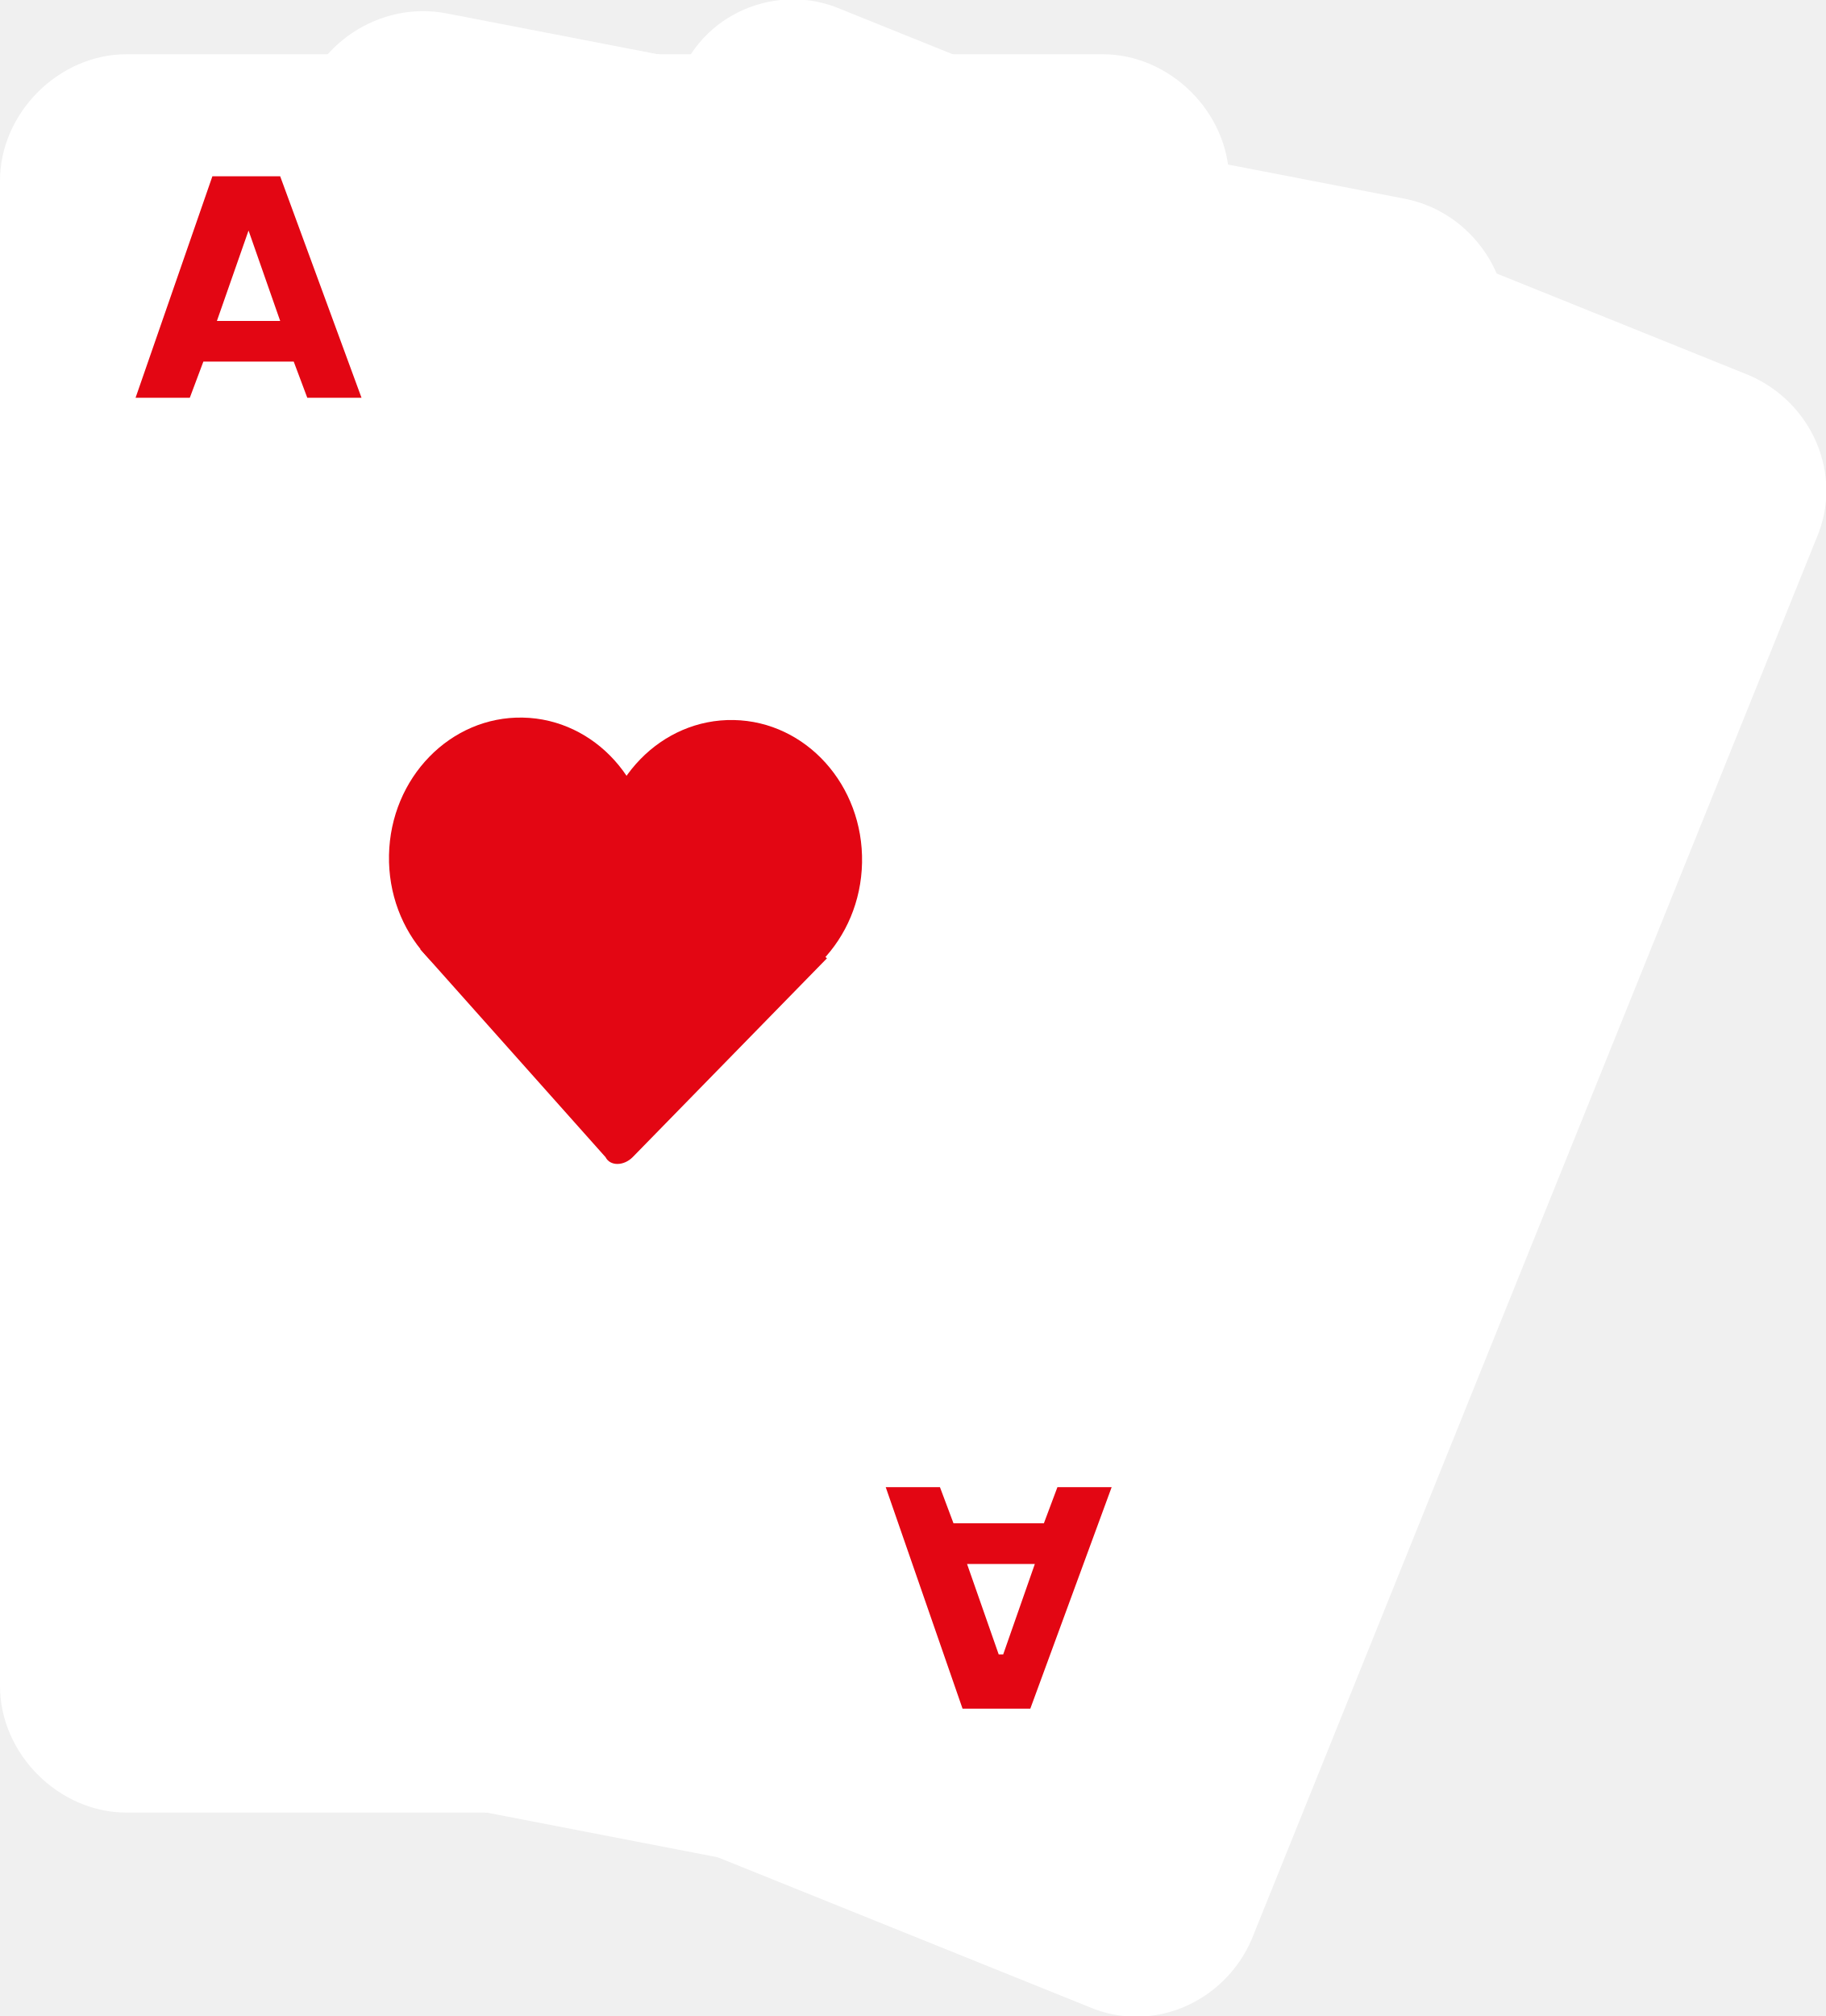
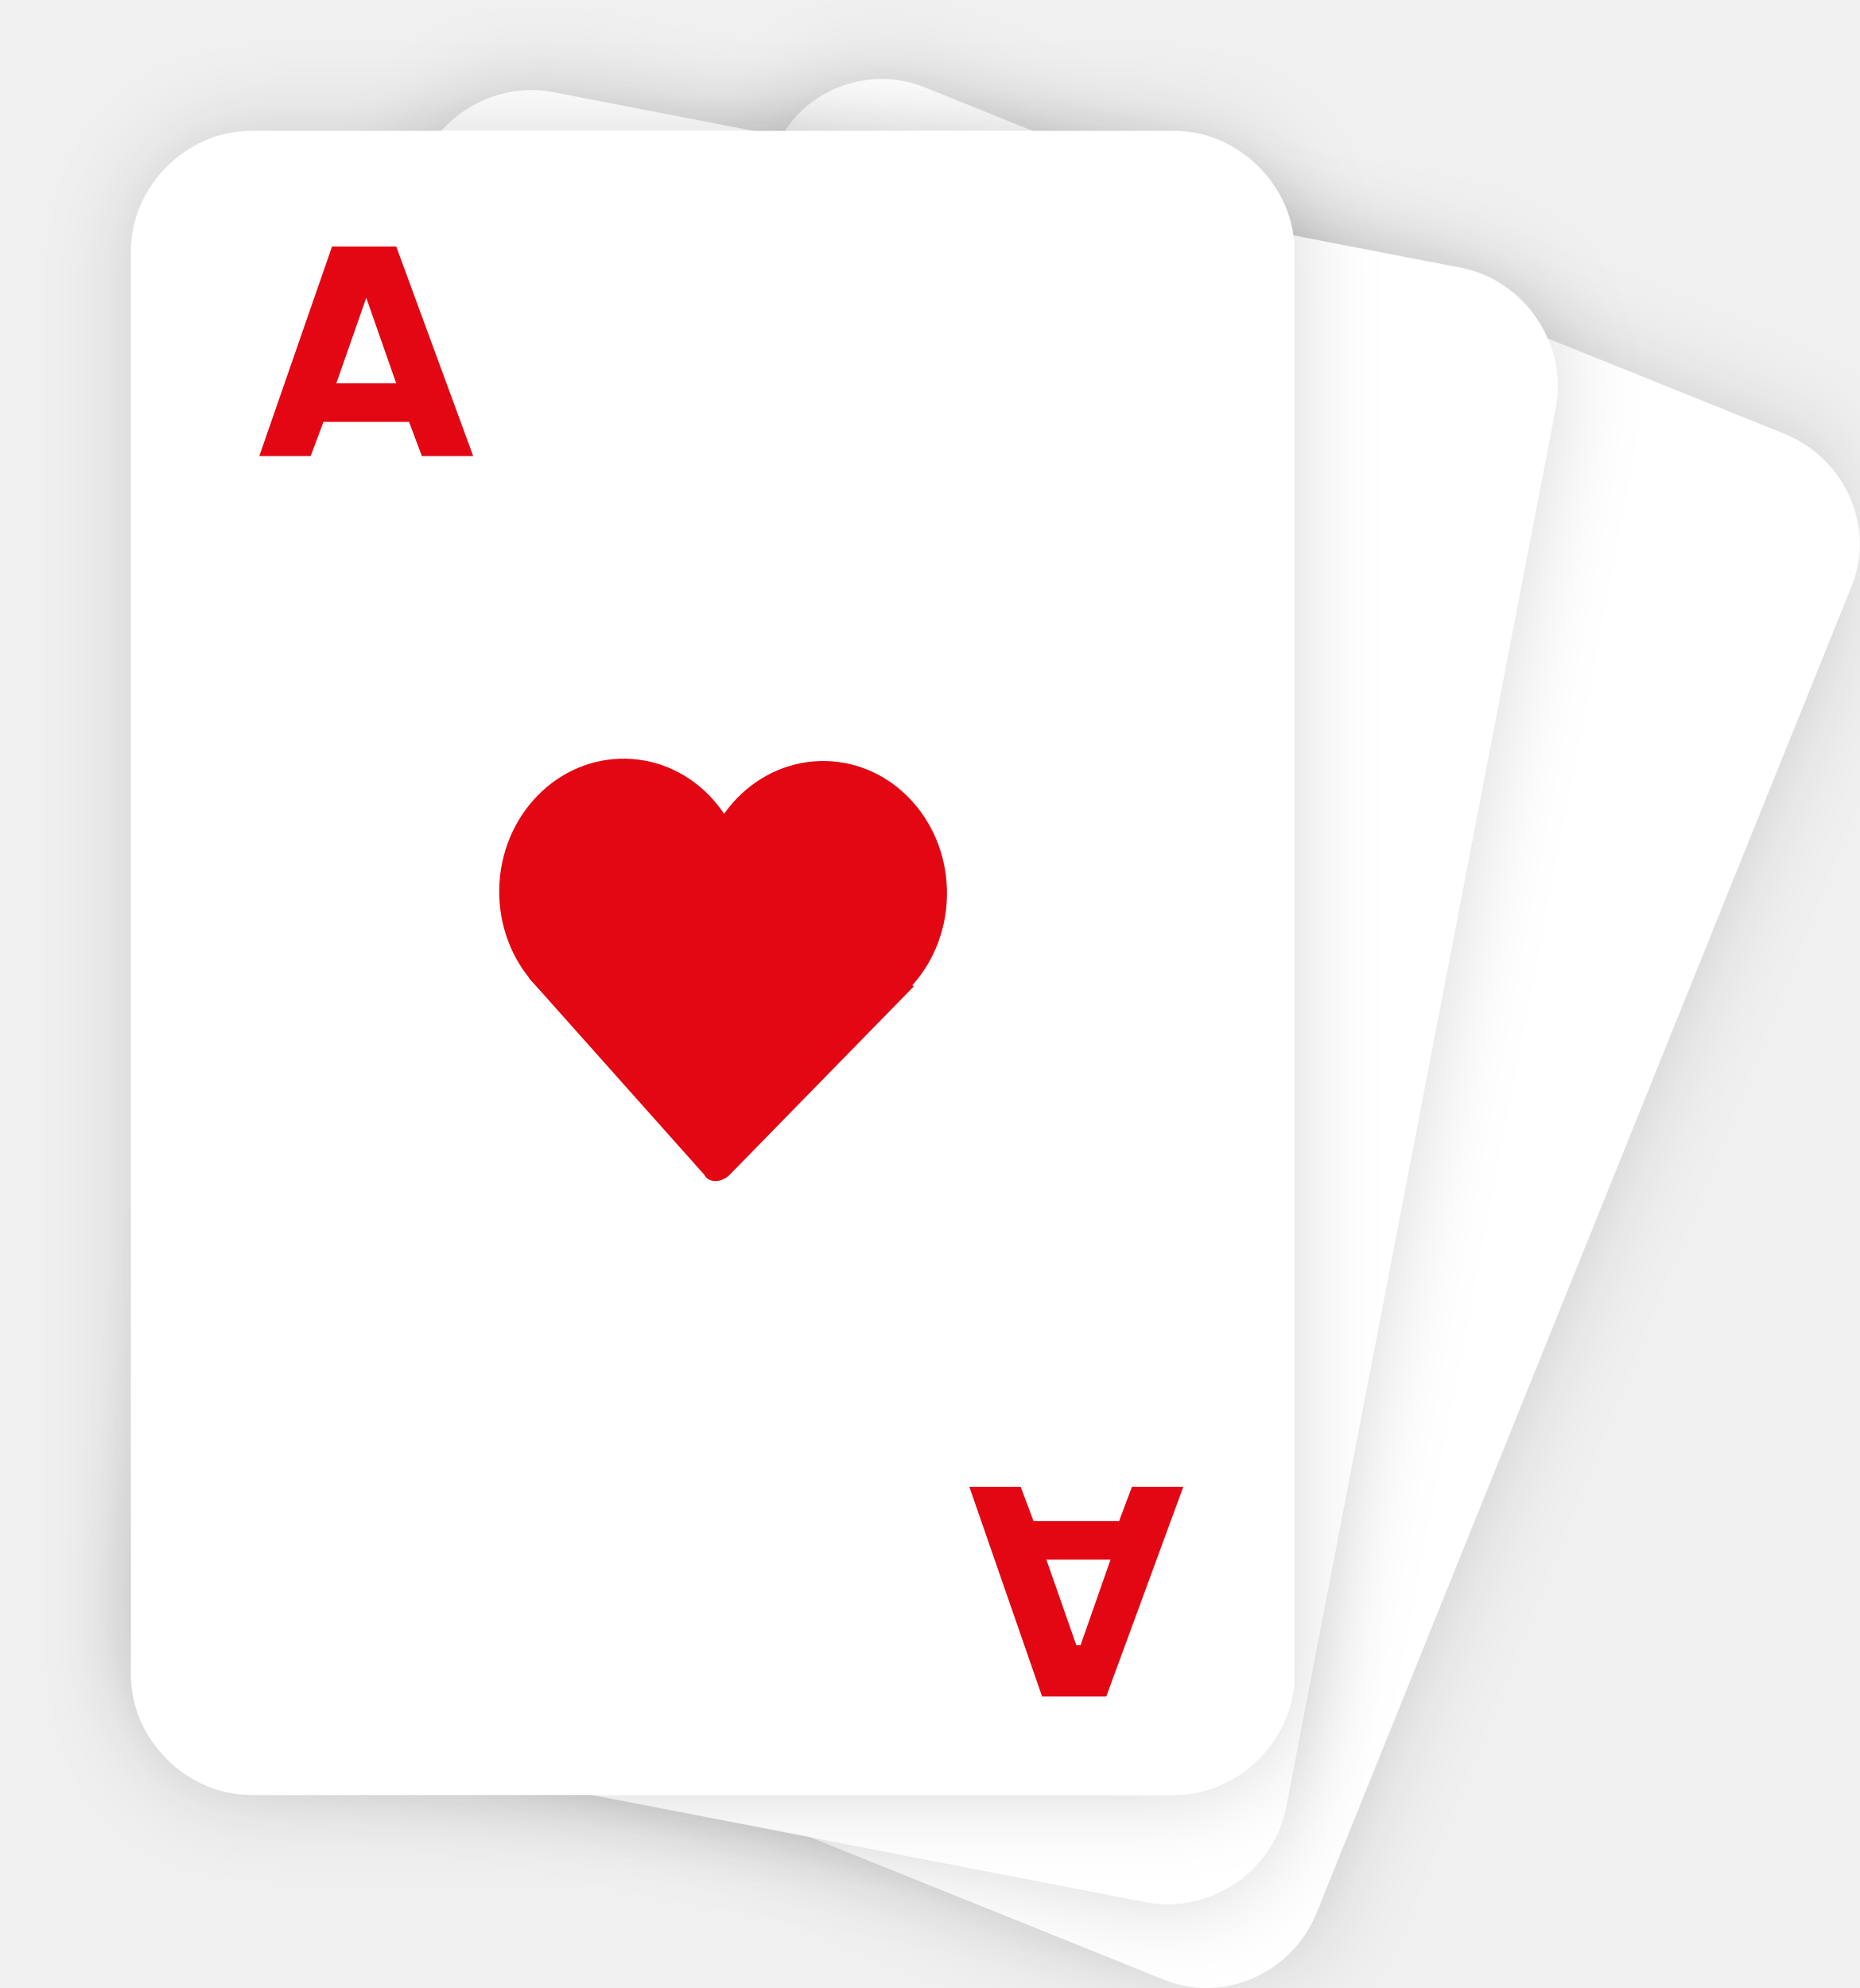
- <svg xmlns="http://www.w3.org/2000/svg" version="1.1" id="Lag_2_00000094585983318808919150000009186891636570935199_" x="0px" y="0px" viewBox="0 0 40.4 44.6" style="enable-background:new 0 0 40.4 44.6;" xml:space="preserve">
-   <style type="text/css">
- 	.st0{fill:#FFFFFF;}
- 	.st1{fill:#E30613;}
- 	.st2{font-family:'ArticulatCF-ExtraBold';}
- 	.st3{font-size:7.02px;}
- 	.st4{enable-background:new    ;}
- </style>
-   <g id="Lag_3">
-     <g id="card">
-       <path class="st0" d="M18.6,0.2l20.1,8.1c1.4,0.6,2.1,2.2,1.5,3.6L27.7,42.9c-0.6,1.4-2.2,2.1-3.6,1.5L4,36.3    c-1.4-0.6-2.1-2.2-1.5-3.6L15,1.8C15.5,0.3,17.2-0.4,18.6,0.2z" />
-       <g id="heart">
-         <ellipse transform="matrix(0.3939 -0.9191 0.9191 0.3939 -6.226 30.4458)" class="st1" cx="20" cy="19.9" rx="3.1" ry="2.9" />
-         <ellipse transform="matrix(0.3939 -0.9191 0.9191 0.3939 -5.32 35.4954)" class="st1" cx="24.3" cy="21.8" rx="3.1" ry="2.9" />
-         <path class="st1" d="M19.2,26.8L17.2,21l5.5-1.4l2.8,4.9L19.8,27C19.6,27.1,19.3,27,19.2,26.8z" />
+ <svg xmlns="http://www.w3.org/2000/svg" id="Lag_2" viewBox="0 0 345.17 368.99">
+   <defs>
+     <style>.cls-1,.cls-2{fill:#fff;}.cls-3{fill:#e30613;}.cls-4{filter:url(#drop-shadow-2);}.cls-5{filter:url(#drop-shadow-1);}.cls-2{filter:url(#drop-shadow-3);}.cls-6{isolation:isolate;}</style>
+     <filter id="drop-shadow-1" filterUnits="userSpaceOnUse">
+       <feOffset dx="0" dy="0" />
+       <feGaussianBlur result="blur" stdDeviation="8" />
+       <feFlood flood-color="#000" flood-opacity=".15" />
+       <feComposite in2="blur" operator="in" />
+       <feComposite in="SourceGraphic" />
+     </filter>
+     <filter id="drop-shadow-2" filterUnits="userSpaceOnUse">
+       <feOffset dx="0" dy="0" />
+       <feGaussianBlur result="blur-2" stdDeviation="8" />
+       <feFlood flood-color="#000" flood-opacity=".15" />
+       <feComposite in2="blur-2" operator="in" />
+       <feComposite in="SourceGraphic" />
+     </filter>
+     <filter id="drop-shadow-3" filterUnits="userSpaceOnUse">
+       <feOffset dx="0" dy="0" />
+       <feGaussianBlur result="blur-3" stdDeviation="8" />
+       <feFlood flood-color="#000" flood-opacity=".15" />
+       <feComposite in2="blur-3" operator="in" />
+       <feComposite in="SourceGraphic" />
+     </filter>
+   </defs>
+   <g id="Lag_2-2">
+     <g id="Lag_3">
+       <g id="card" class="cls-5">
+         <path class="cls-1" d="M171.98,16.38l159.57,64.3c11.11,4.76,16.67,17.47,11.91,28.58l-99.24,246.1c-4.76,11.11-17.47,16.67-28.58,11.91L56.07,302.97c-11.11-4.76-16.67-17.47-11.91-28.58L143.4,29.08c3.97-11.91,17.47-17.47,28.58-12.7Z" />
      </g>
-       <text transform="matrix(0.9267 0.3757 -0.3757 0.9267 15.81 7.29)" class="st1 st2 st3">A</text>
-       <text transform="matrix(0.9267 0.3757 0.3757 -0.9267 22.1201 35.8698)" class="st1 st2 st3">A</text>
-     </g>
-     <g id="card-2">
-       <path class="st0" d="M9.9,0.3l21.2,4.1c1.5,0.3,2.5,1.8,2.2,3.3L27,40.4c-0.3,1.5-1.8,2.5-3.3,2.2L2.5,38.5    C1,38.2,0,36.7,0.3,35.2L6.6,2.5C6.9,1,8.4,0,9.9,0.3z" />
-       <g id="heart-2">
-         <ellipse transform="matrix(0.2106 -0.9776 0.9776 0.2106 -7.0569 29.9961)" class="st1" cx="15" cy="19.4" rx="3.1" ry="2.9" />
-         <ellipse transform="matrix(0.2106 -0.9776 0.9776 0.2106 -4.4252 35.2329)" class="st1" cx="19.6" cy="20.4" rx="3.1" ry="2.9" />
-         <path class="st1" d="M15.6,26.2l-3.2-5.3l5.1-2.4l3.7,4.3l-5.1,3.5C16,26.5,15.8,26.4,15.6,26.2L15.6,26.2z" />
+       <g id="card-2" class="cls-4">
+         <path class="cls-1" d="M102.91,17.17l168.3,32.55c11.91,2.38,19.85,14.29,17.47,26.2l-50.01,259.6c-2.38,11.91-14.29,19.85-26.2,17.47l-168.3-32.55c-11.91-2.38-19.85-14.29-17.47-26.2L76.72,34.63c2.38-11.91,14.29-19.85,26.2-17.47Z" />
      </g>
-       <text transform="matrix(0.9815 0.1915 -0.1915 0.9815 8.5501 7.74)" class="st1 st2 st3">A</text>
-       <text transform="matrix(0.9815 0.1915 0.1915 -0.9815 20.21 34.5896)" class="st1 st2 st3">A</text>
-     </g>
-     <g id="card-3">
-       <path class="st0" d="M2.8,1.2h21.6c1.5,0,2.8,1.3,2.8,2.8v33.3c0,1.5-1.3,2.8-2.8,2.8H2.8c-1.5,0-2.8-1.3-2.8-2.8V4    C0,2.5,1.3,1.2,2.8,1.2z" />
-       <g id="heart-3">
-         <ellipse transform="matrix(1.954649e-02 -0.9998 0.9998 1.954649e-02 -7.7134 30.1011)" class="st1" cx="11.5" cy="19" rx="3.1" ry="2.9" />
-         <ellipse transform="matrix(1.954649e-02 -0.9998 0.9998 1.954649e-02 -3.2361 34.8521)" class="st1" cx="16.2" cy="19.1" rx="3.1" ry="2.9" />
-         <path class="st1" d="M13.4,25.6L9.3,21l4.6-3.3l4.4,3.5L14,25.6C13.8,25.8,13.5,25.8,13.4,25.6L13.4,25.6z" />
-       </g>
-       <g class="st4">
-         <path class="st1" d="M4.7,3.9h1.5L8,8.8H6.8L6.5,8h-2L4.2,8.8H3L4.7,3.9z M6.2,7.1l-0.7-2H5.5l-0.7,2H6.2z" />
-       </g>
-       <g class="st4">
-         <path class="st1" d="M19.6,32.9h1.2l0.3,0.8h2l0.3-0.8h1.2l-1.8,4.9h-1.5L19.6,32.9z M21.4,34.6l0.7,2h0.1l0.7-2H21.4z" />
+       <g id="card-3">
+         <path class="cls-2" d="M46.55,24.31H218.03c11.91,0,22.23,10.32,22.23,22.23V310.91c0,11.91-10.32,22.23-22.23,22.23H46.55c-11.91,0-22.23-10.32-22.23-22.23V46.54c0-11.91,10.32-22.23,22.23-22.23Z" />
+         <g id="heart-3">
+           <ellipse class="cls-3" cx="115.68" cy="165.43" rx="24.61" ry="23.02" transform="translate(-51.98 277.85) rotate(-88.88)" />
+           <ellipse class="cls-3" cx="152.74" cy="165.85" rx="24.61" ry="23.02" transform="translate(-16.06 315.33) rotate(-88.88)" />
+           <path class="cls-3" d="M130.7,218.02l-32.55-36.52,36.52-26.2,34.93,27.79-34.14,34.93c-1.59,1.59-3.97,1.59-4.76,0h0Z" />
+         </g>
+         <g class="cls-6">
+           <path class="cls-3" d="M61.63,45.75h11.91l14.29,38.9h-9.53l-2.38-6.35h-15.88l-2.38,6.35h-9.53l13.5-38.9Zm11.91,25.4l-5.56-15.88h0l-5.56,15.88h11.11Z" />
+         </g>
+         <g class="cls-6">
+           <path class="cls-3" d="M179.92,275.98h9.53l2.38,6.35h15.88l2.38-6.35h9.53l-14.29,38.9h-11.91l-13.5-38.9Zm14.29,13.5l5.56,15.88h.79l5.56-15.88h-11.91Z" />
+         </g>
      </g>
    </g>
  </g>
</svg>
